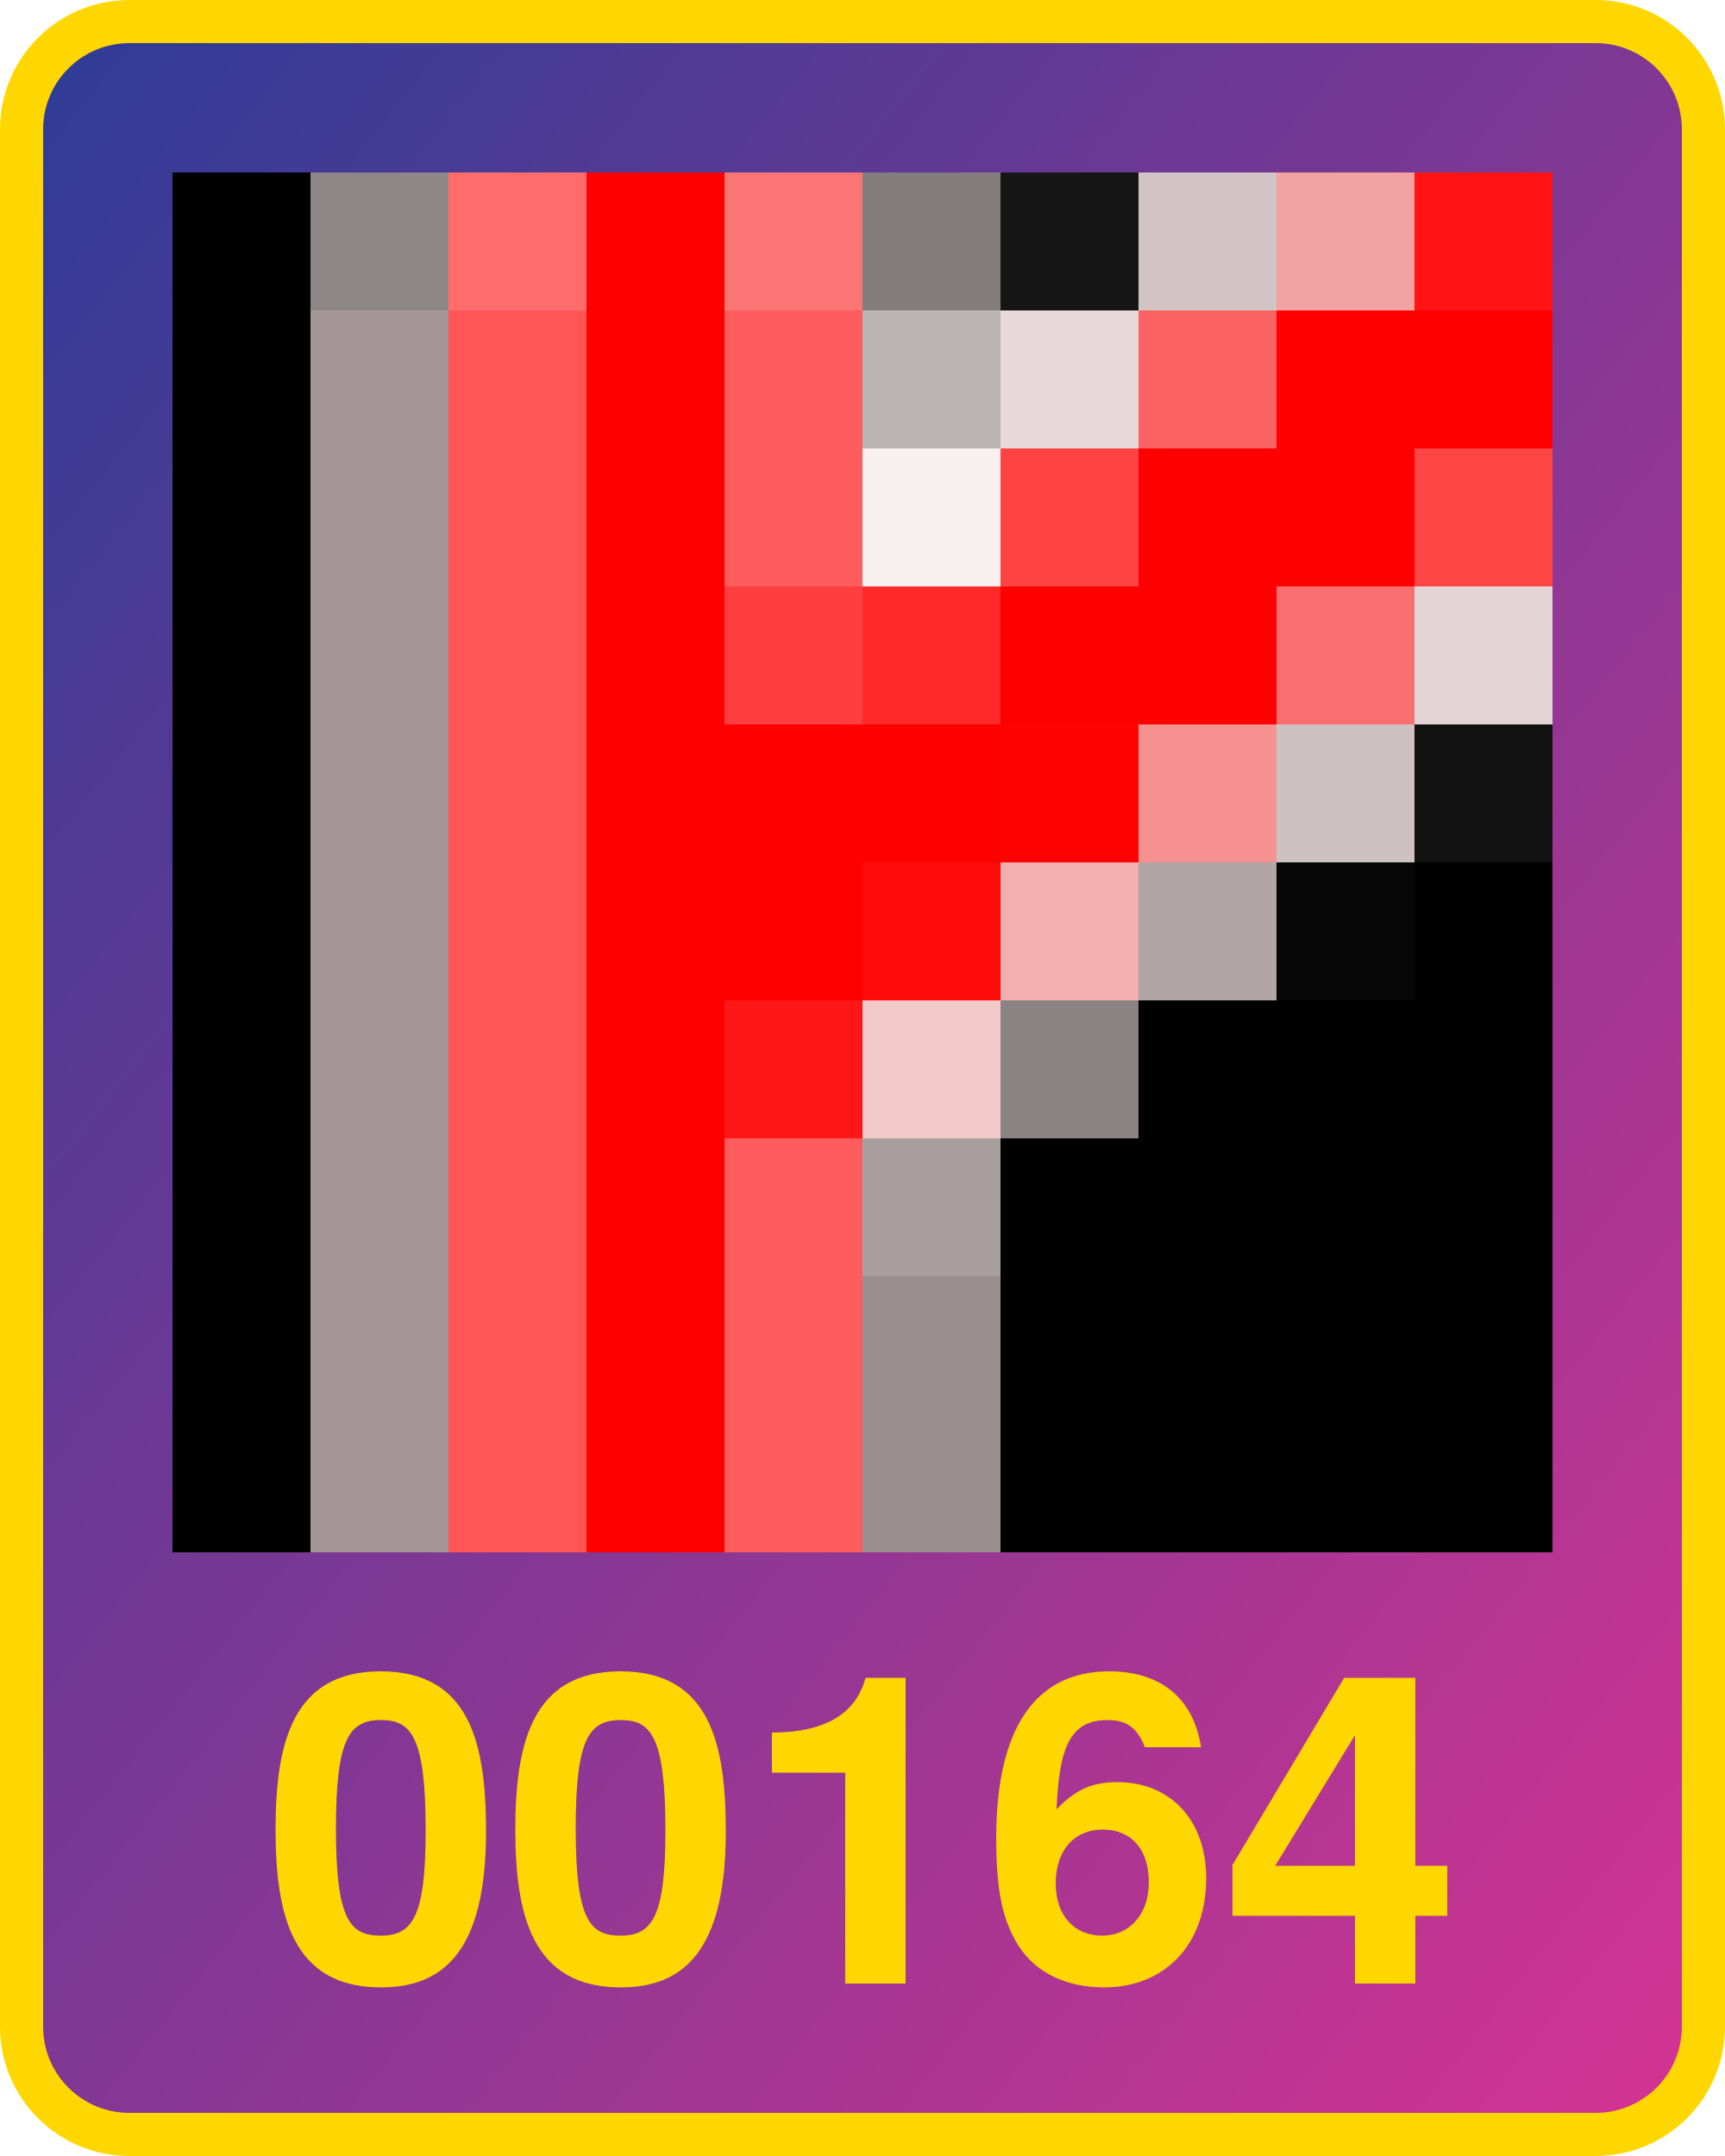
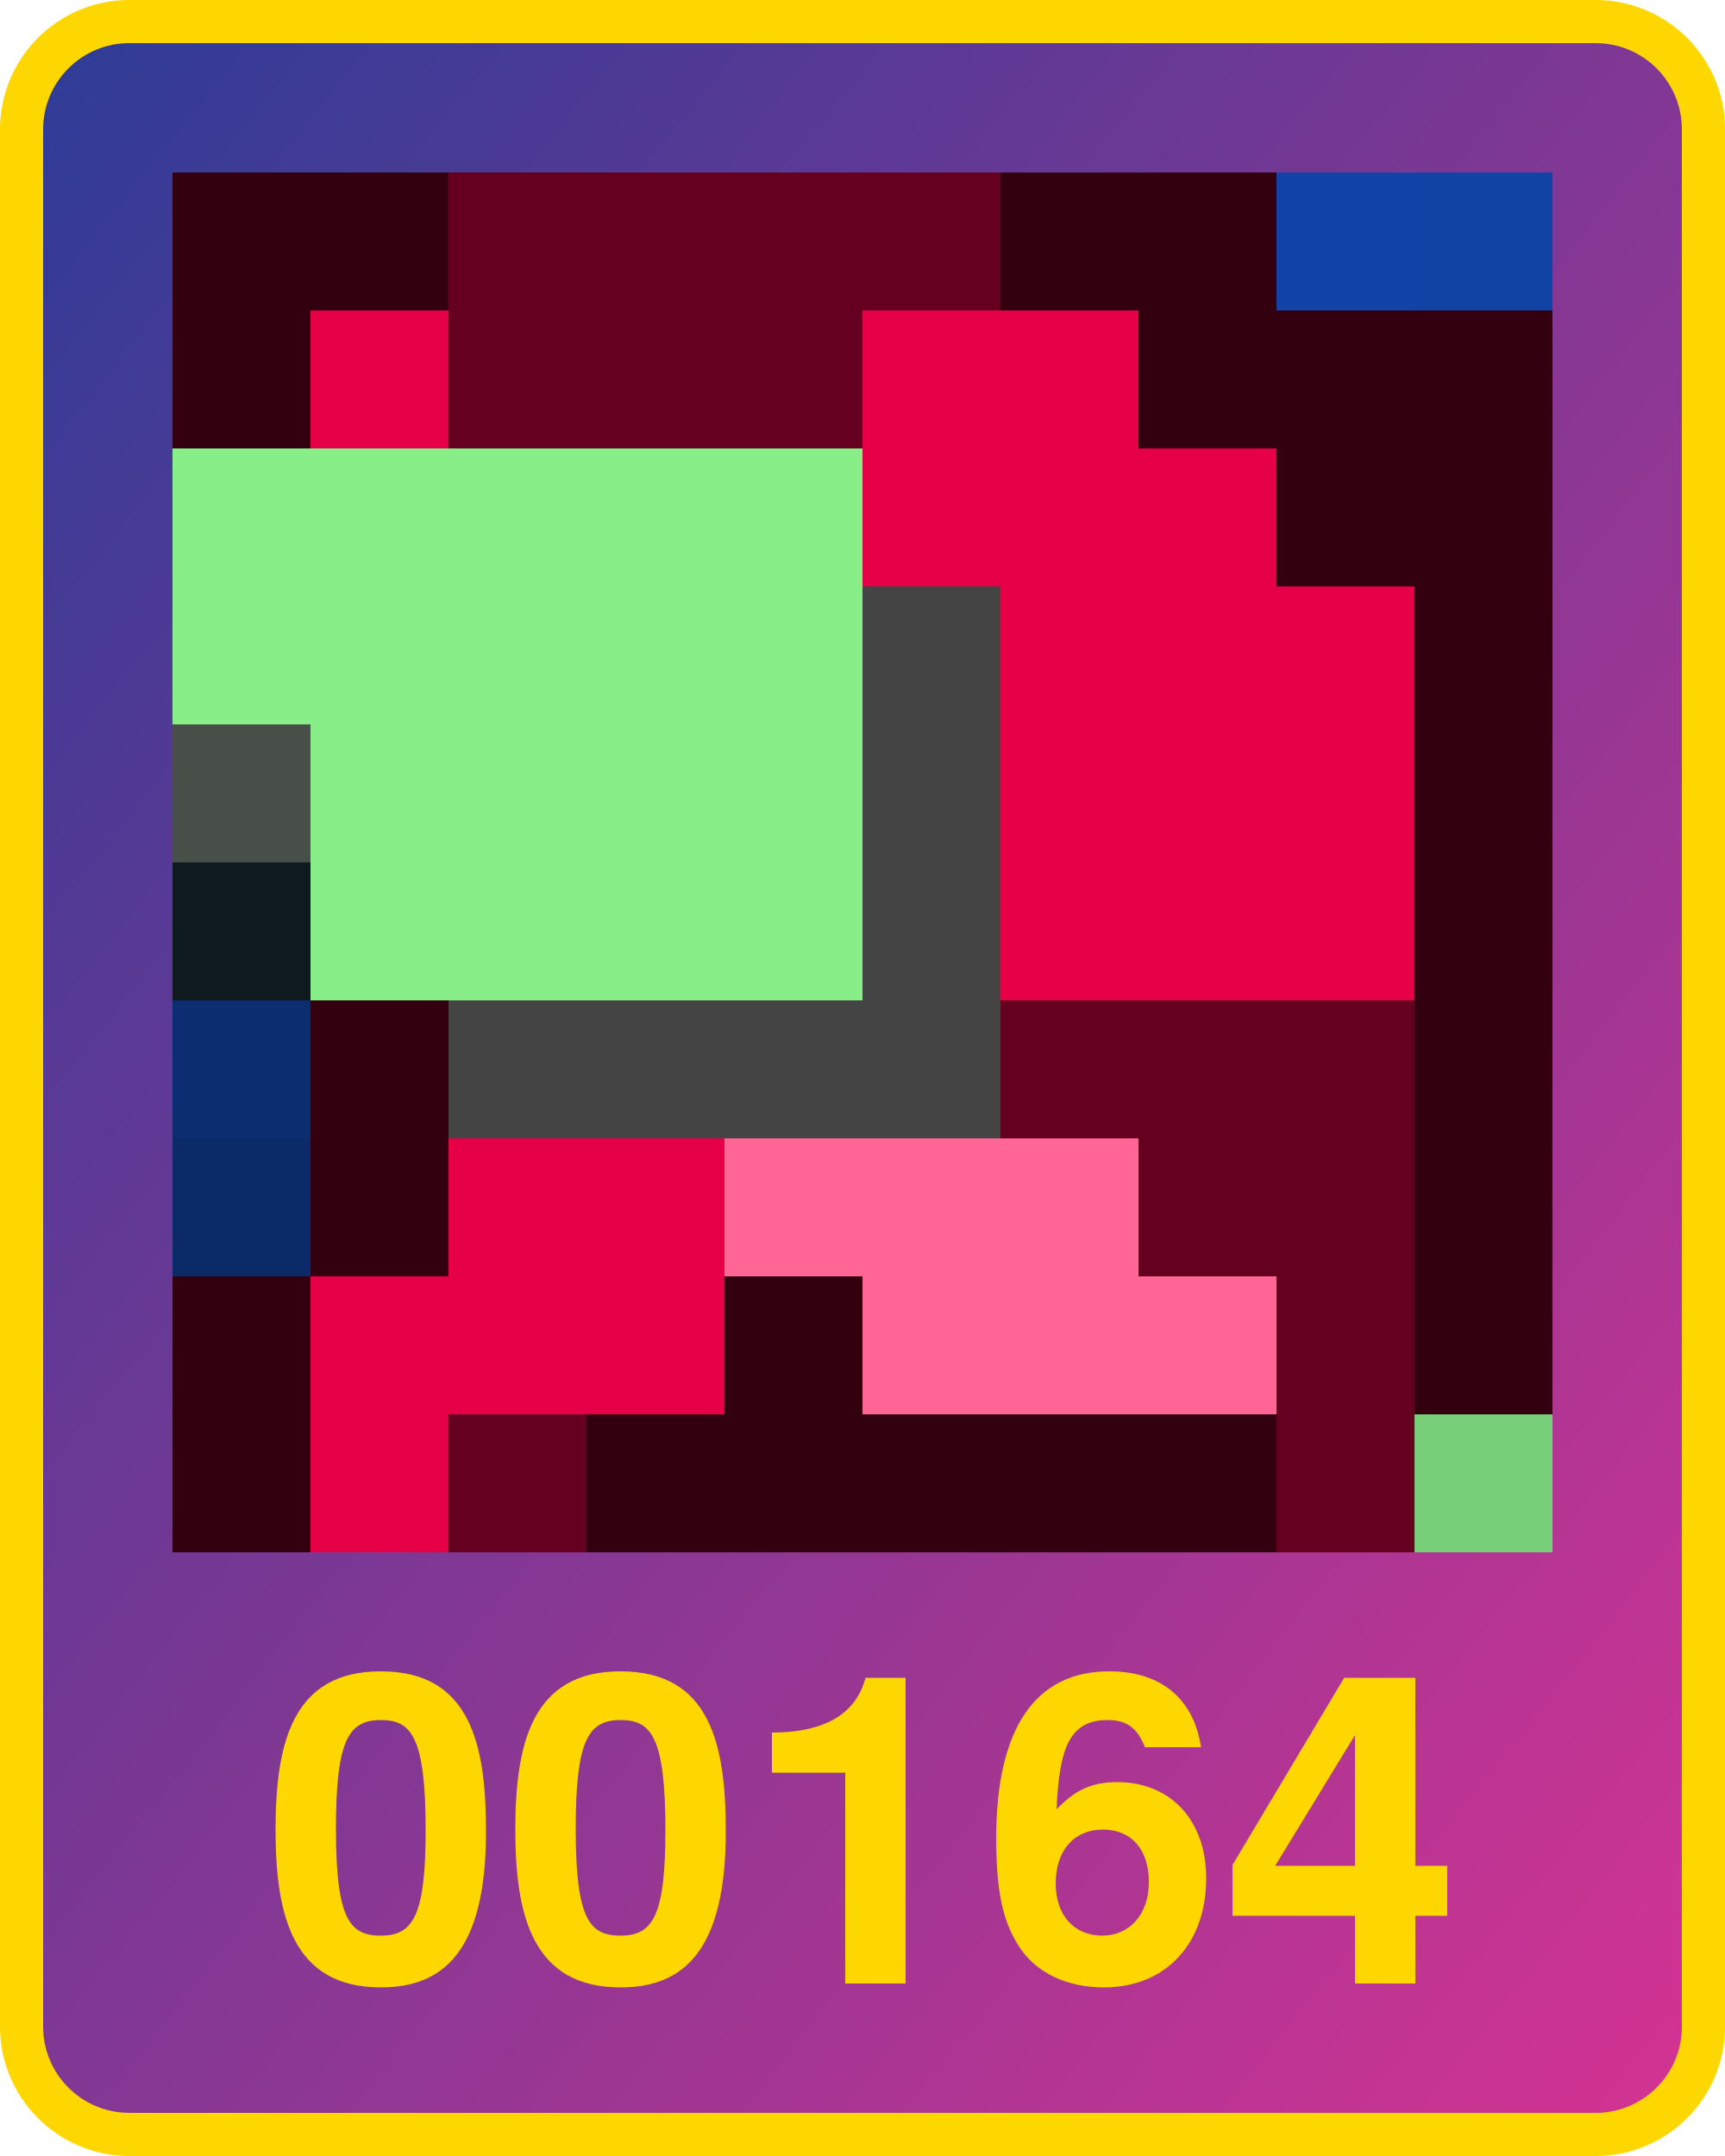
<svg xmlns="http://www.w3.org/2000/svg" width="800" height="1000">
  <defs>
    <linearGradient id="g" x1="0" x2="1" y1="0" y2="1">
      <stop offset="0%" stop-color="#2d3c96" />
      <stop offset="100%" stop-color="#d53392" />
    </linearGradient>
  </defs>
  <rect x="10" y="10" width="780" height="980" fill="url(#g)" rx="50" ry="50" stroke="gold" stroke-width="20" />
  <text x="400" y="920" width="780" text-anchor="middle" style="font:bold 200px 'Helvetica Neue';fill:gold">00164</text>
  <g transform="translate(80 80) scale(64)">
-     <rect x="0" y="0" width="1" height="1" fill="#000000" />
-     <rect x="0" y="1" width="1" height="1" fill="#000000" />
-     <rect x="0" y="2" width="1" height="1" fill="#000000" />
-     <rect x="0" y="3" width="1" height="1" fill="#000000" />
-     <rect x="0" y="4" width="1" height="1" fill="#000000" />
-     <rect x="0" y="5" width="1" height="1" fill="#000000" />
-     <rect x="0" y="6" width="1" height="1" fill="#000000" />
-     <rect x="0" y="7" width="1" height="1" fill="#000000" />
-     <rect x="0" y="8" width="1" height="1" fill="#000000" />
-     <rect x="0" y="9" width="1" height="1" fill="#000000" />
-     <rect x="1" y="0" width="1" height="1" fill="#8f8787" />
-     <rect x="1" y="1" width="1" height="1" fill="#a49696" />
-     <rect x="1" y="2" width="1" height="1" fill="#a49696" />
-     <rect x="1" y="3" width="1" height="1" fill="#a49696" />
-     <rect x="1" y="4" width="1" height="1" fill="#a49696" />
-     <rect x="1" y="5" width="1" height="1" fill="#a49696" />
-     <rect x="1" y="6" width="1" height="1" fill="#a49696" />
-     <rect x="1" y="7" width="1" height="1" fill="#a49696" />
-     <rect x="1" y="8" width="1" height="1" fill="#a49696" />
-     <rect x="1" y="9" width="1" height="1" fill="#a49696" />
-     <rect x="2" y="0" width="1" height="1" fill="#fe6c6c" />
-     <rect x="2" y="1" width="1" height="1" fill="#ff5555" />
-     <rect x="2" y="2" width="1" height="1" fill="#ff5555" />
-     <rect x="2" y="3" width="1" height="1" fill="#ff5555" />
-     <rect x="2" y="4" width="1" height="1" fill="#ff5555" />
-     <rect x="2" y="5" width="1" height="1" fill="#ff5555" />
-     <rect x="2" y="6" width="1" height="1" fill="#ff5555" />
-     <rect x="2" y="7" width="1" height="1" fill="#ff5555" />
-     <rect x="2" y="8" width="1" height="1" fill="#ff5555" />
-     <rect x="2" y="9" width="1" height="1" fill="#ff5555" />
-     <rect x="3" y="0" width="1" height="1" fill="#ff0000" />
-     <rect x="3" y="1" width="1" height="1" fill="#ff0000" />
-     <rect x="3" y="2" width="1" height="1" fill="#ff0000" />
-     <rect x="3" y="3" width="1" height="1" fill="#ff0000" />
-     <rect x="3" y="4" width="1" height="1" fill="#ff0000" />
-     <rect x="3" y="5" width="1" height="1" fill="#ff0000" />
-     <rect x="3" y="6" width="1" height="1" fill="#ff0000" />
-     <rect x="3" y="7" width="1" height="1" fill="#ff0000" />
-     <rect x="3" y="8" width="1" height="1" fill="#ff0000" />
-     <rect x="3" y="9" width="1" height="1" fill="#ff0000" />
-     <rect x="4" y="0" width="1" height="1" fill="#fc7575" />
-     <rect x="4" y="1" width="1" height="1" fill="#ff5d5d" />
-     <rect x="4" y="2" width="1" height="1" fill="#ff5d5d" />
-     <rect x="4" y="3" width="1" height="1" fill="#ff3f3f" />
-     <rect x="4" y="4" width="1" height="1" fill="#ff0000" />
-     <rect x="4" y="5" width="1" height="1" fill="#ff0000" />
-     <rect x="4" y="6" width="1" height="1" fill="#ff1717" />
-     <rect x="4" y="7" width="1" height="1" fill="#ff5d5d" />
-     <rect x="4" y="8" width="1" height="1" fill="#ff5d5d" />
-     <rect x="4" y="9" width="1" height="1" fill="#ff5d5d" />
-     <rect x="5" y="0" width="1" height="1" fill="#837d7d" />
-     <rect x="5" y="1" width="1" height="1" fill="#bcb5b5" />
-     <rect x="5" y="2" width="1" height="1" fill="#f8efef" />
-     <rect x="5" y="3" width="1" height="1" fill="#ff2929" />
-     <rect x="5" y="4" width="1" height="1" fill="#ff0000" />
-     <rect x="5" y="5" width="1" height="1" fill="#ff0b0b" />
-     <rect x="5" y="6" width="1" height="1" fill="#f2caca" />
-     <rect x="5" y="7" width="1" height="1" fill="#a99f9f" />
-     <rect x="5" y="8" width="1" height="1" fill="#998e8e" />
-     <rect x="5" y="9" width="1" height="1" fill="#998e8e" />
-     <rect x="6" y="0" width="1" height="1" fill="#161616" />
-     <rect x="6" y="1" width="1" height="1" fill="#e7d9d9" />
-     <rect x="6" y="2" width="1" height="1" fill="#fe4343" />
-     <rect x="6" y="3" width="1" height="1" fill="#ff0000" />
-     <rect x="6" y="4" width="1" height="1" fill="#ff0303" />
-     <rect x="6" y="5" width="1" height="1" fill="#f2b0b0" />
-     <rect x="6" y="6" width="1" height="1" fill="#8b8383" />
-     <rect x="6" y="7" width="1" height="1" fill="#000000" />
-     <rect x="6" y="8" width="1" height="1" fill="#000000" />
-     <rect x="6" y="9" width="1" height="1" fill="#000000" />
-     <rect x="7" y="0" width="1" height="1" fill="#d2c4c4" />
-     <rect x="7" y="1" width="1" height="1" fill="#fb6363" />
-     <rect x="7" y="2" width="1" height="1" fill="#ff0000" />
-     <rect x="7" y="3" width="1" height="1" fill="#ff0000" />
-     <rect x="7" y="4" width="1" height="1" fill="#f59191" />
-     <rect x="7" y="5" width="1" height="1" fill="#b1a5a5" />
-     <rect x="7" y="6" width="1" height="1" fill="#010101" />
-     <rect x="7" y="7" width="1" height="1" fill="#000000" />
-     <rect x="7" y="8" width="1" height="1" fill="#000000" />
-     <rect x="7" y="9" width="1" height="1" fill="#000000" />
-     <rect x="8" y="0" width="1" height="1" fill="#f3a2a2" />
-     <rect x="8" y="1" width="1" height="1" fill="#ff0000" />
-     <rect x="8" y="2" width="1" height="1" fill="#ff0000" />
-     <rect x="8" y="3" width="1" height="1" fill="#f96e6e" />
-     <rect x="8" y="4" width="1" height="1" fill="#cec1c1" />
-     <rect x="8" y="5" width="1" height="1" fill="#070707" />
-     <rect x="8" y="6" width="1" height="1" fill="#000000" />
-     <rect x="8" y="7" width="1" height="1" fill="#000000" />
-     <rect x="8" y="8" width="1" height="1" fill="#000000" />
-     <rect x="8" y="9" width="1" height="1" fill="#000000" />
-     <rect x="9" y="0" width="1" height="1" fill="#ff1313" />
-     <rect x="9" y="1" width="1" height="1" fill="#ff0000" />
-     <rect x="9" y="2" width="1" height="1" fill="#fe4646" />
-     <rect x="9" y="3" width="1" height="1" fill="#e3d5d5" />
-     <rect x="9" y="4" width="1" height="1" fill="#121212" />
-     <rect x="9" y="5" width="1" height="1" fill="#000000" />
-     <rect x="9" y="6" width="1" height="1" fill="#000000" />
-     <rect x="9" y="7" width="1" height="1" fill="#000000" />
-     <rect x="9" y="8" width="1" height="1" fill="#000000" />
-     <rect x="9" y="9" width="1" height="1" fill="#000000" />
+     <rect x="0" y="0" width="1" height="1" fill="#330010" />
+     <rect x="0" y="1" width="1" height="1" fill="#330010" />
+     <rect x="0" y="2" width="1" height="1" fill="#88ee88" />
+     <rect x="0" y="3" width="1" height="1" fill="#88ee88" />
+     <rect x="0" y="4" width="1" height="1" fill="#484f48" />
+     <rect x="0" y="5" width="1" height="1" fill="#0f1a1e" />
+     <rect x="0" y="6" width="1" height="1" fill="#0c2d70" />
+     <rect x="0" y="7" width="1" height="1" fill="#0b2a68" />
+     <rect x="0" y="8" width="1" height="1" fill="#330010" />
+     <rect x="0" y="9" width="1" height="1" fill="#330010" />
+     <rect x="1" y="0" width="1" height="1" fill="#330010" />
+     <rect x="1" y="1" width="1" height="1" fill="#e60047" />
+     <rect x="1" y="2" width="1" height="1" fill="#88ee88" />
+     <rect x="1" y="3" width="1" height="1" fill="#88ee88" />
+     <rect x="1" y="4" width="1" height="1" fill="#88ee88" />
+     <rect x="1" y="5" width="1" height="1" fill="#88ee88" />
+     <rect x="1" y="6" width="1" height="1" fill="#330010" />
+     <rect x="1" y="7" width="1" height="1" fill="#330010" />
+     <rect x="1" y="8" width="1" height="1" fill="#e60047" />
+     <rect x="1" y="9" width="1" height="1" fill="#e60047" />
+     <rect x="2" y="0" width="1" height="1" fill="#660020" />
+     <rect x="2" y="1" width="1" height="1" fill="#660020" />
+     <rect x="2" y="2" width="1" height="1" fill="#88ee88" />
+     <rect x="2" y="3" width="1" height="1" fill="#88ee88" />
+     <rect x="2" y="4" width="1" height="1" fill="#88ee88" />
+     <rect x="2" y="5" width="1" height="1" fill="#88ee88" />
+     <rect x="2" y="6" width="1" height="1" fill="#444444" />
+     <rect x="2" y="7" width="1" height="1" fill="#e60047" />
+     <rect x="2" y="8" width="1" height="1" fill="#e60047" />
+     <rect x="2" y="9" width="1" height="1" fill="#660020" />
+     <rect x="3" y="0" width="1" height="1" fill="#660020" />
+     <rect x="3" y="1" width="1" height="1" fill="#660020" />
+     <rect x="3" y="2" width="1" height="1" fill="#88ee88" />
+     <rect x="3" y="3" width="1" height="1" fill="#88ee88" />
+     <rect x="3" y="4" width="1" height="1" fill="#88ee88" />
+     <rect x="3" y="5" width="1" height="1" fill="#88ee88" />
+     <rect x="3" y="6" width="1" height="1" fill="#444444" />
+     <rect x="3" y="7" width="1" height="1" fill="#e60047" />
+     <rect x="3" y="8" width="1" height="1" fill="#e60047" />
+     <rect x="3" y="9" width="1" height="1" fill="#330010" />
+     <rect x="4" y="0" width="1" height="1" fill="#660020" />
+     <rect x="4" y="1" width="1" height="1" fill="#660020" />
+     <rect x="4" y="2" width="1" height="1" fill="#88ee88" />
+     <rect x="4" y="3" width="1" height="1" fill="#88ee88" />
+     <rect x="4" y="4" width="1" height="1" fill="#88ee88" />
+     <rect x="4" y="5" width="1" height="1" fill="#88ee88" />
+     <rect x="4" y="6" width="1" height="1" fill="#444444" />
+     <rect x="4" y="7" width="1" height="1" fill="#ff6695" />
+     <rect x="4" y="8" width="1" height="1" fill="#330010" />
+     <rect x="4" y="9" width="1" height="1" fill="#330010" />
+     <rect x="5" y="0" width="1" height="1" fill="#660020" />
+     <rect x="5" y="1" width="1" height="1" fill="#e60047" />
+     <rect x="5" y="2" width="1" height="1" fill="#e60047" />
+     <rect x="5" y="3" width="1" height="1" fill="#444444" />
+     <rect x="5" y="4" width="1" height="1" fill="#444444" />
+     <rect x="5" y="5" width="1" height="1" fill="#444444" />
+     <rect x="5" y="6" width="1" height="1" fill="#444444" />
+     <rect x="5" y="7" width="1" height="1" fill="#ff6695" />
+     <rect x="5" y="8" width="1" height="1" fill="#ff6695" />
+     <rect x="5" y="9" width="1" height="1" fill="#330010" />
+     <rect x="6" y="0" width="1" height="1" fill="#330010" />
+     <rect x="6" y="1" width="1" height="1" fill="#e60047" />
+     <rect x="6" y="2" width="1" height="1" fill="#e60047" />
+     <rect x="6" y="3" width="1" height="1" fill="#e60047" />
+     <rect x="6" y="4" width="1" height="1" fill="#e60047" />
+     <rect x="6" y="5" width="1" height="1" fill="#e60047" />
+     <rect x="6" y="6" width="1" height="1" fill="#660020" />
+     <rect x="6" y="7" width="1" height="1" fill="#ff6695" />
+     <rect x="6" y="8" width="1" height="1" fill="#ff6695" />
+     <rect x="6" y="9" width="1" height="1" fill="#330010" />
+     <rect x="7" y="0" width="1" height="1" fill="#330010" />
+     <rect x="7" y="1" width="1" height="1" fill="#330010" />
+     <rect x="7" y="2" width="1" height="1" fill="#e60047" />
+     <rect x="7" y="3" width="1" height="1" fill="#e60047" />
+     <rect x="7" y="4" width="1" height="1" fill="#e60047" />
+     <rect x="7" y="5" width="1" height="1" fill="#e60047" />
+     <rect x="7" y="6" width="1" height="1" fill="#660020" />
+     <rect x="7" y="7" width="1" height="1" fill="#660020" />
+     <rect x="7" y="8" width="1" height="1" fill="#ff6695" />
+     <rect x="7" y="9" width="1" height="1" fill="#330010" />
+     <rect x="8" y="0" width="1" height="1" fill="#1244a7" />
+     <rect x="8" y="1" width="1" height="1" fill="#330010" />
+     <rect x="8" y="2" width="1" height="1" fill="#330010" />
+     <rect x="8" y="3" width="1" height="1" fill="#e60047" />
+     <rect x="8" y="4" width="1" height="1" fill="#e60047" />
+     <rect x="8" y="5" width="1" height="1" fill="#e60047" />
+     <rect x="8" y="6" width="1" height="1" fill="#660020" />
+     <rect x="8" y="7" width="1" height="1" fill="#660020" />
+     <rect x="8" y="8" width="1" height="1" fill="#660020" />
+     <rect x="8" y="9" width="1" height="1" fill="#660020" />
+     <rect x="9" y="0" width="1" height="1" fill="#1143a5" />
+     <rect x="9" y="1" width="1" height="1" fill="#330010" />
+     <rect x="9" y="2" width="1" height="1" fill="#330010" />
+     <rect x="9" y="3" width="1" height="1" fill="#330010" />
+     <rect x="9" y="4" width="1" height="1" fill="#330010" />
+     <rect x="9" y="5" width="1" height="1" fill="#330010" />
+     <rect x="9" y="6" width="1" height="1" fill="#330010" />
+     <rect x="9" y="7" width="1" height="1" fill="#330010" />
+     <rect x="9" y="8" width="1" height="1" fill="#330010" />
+     <rect x="9" y="9" width="1" height="1" fill="#76cf78" />
  </g>
</svg>
